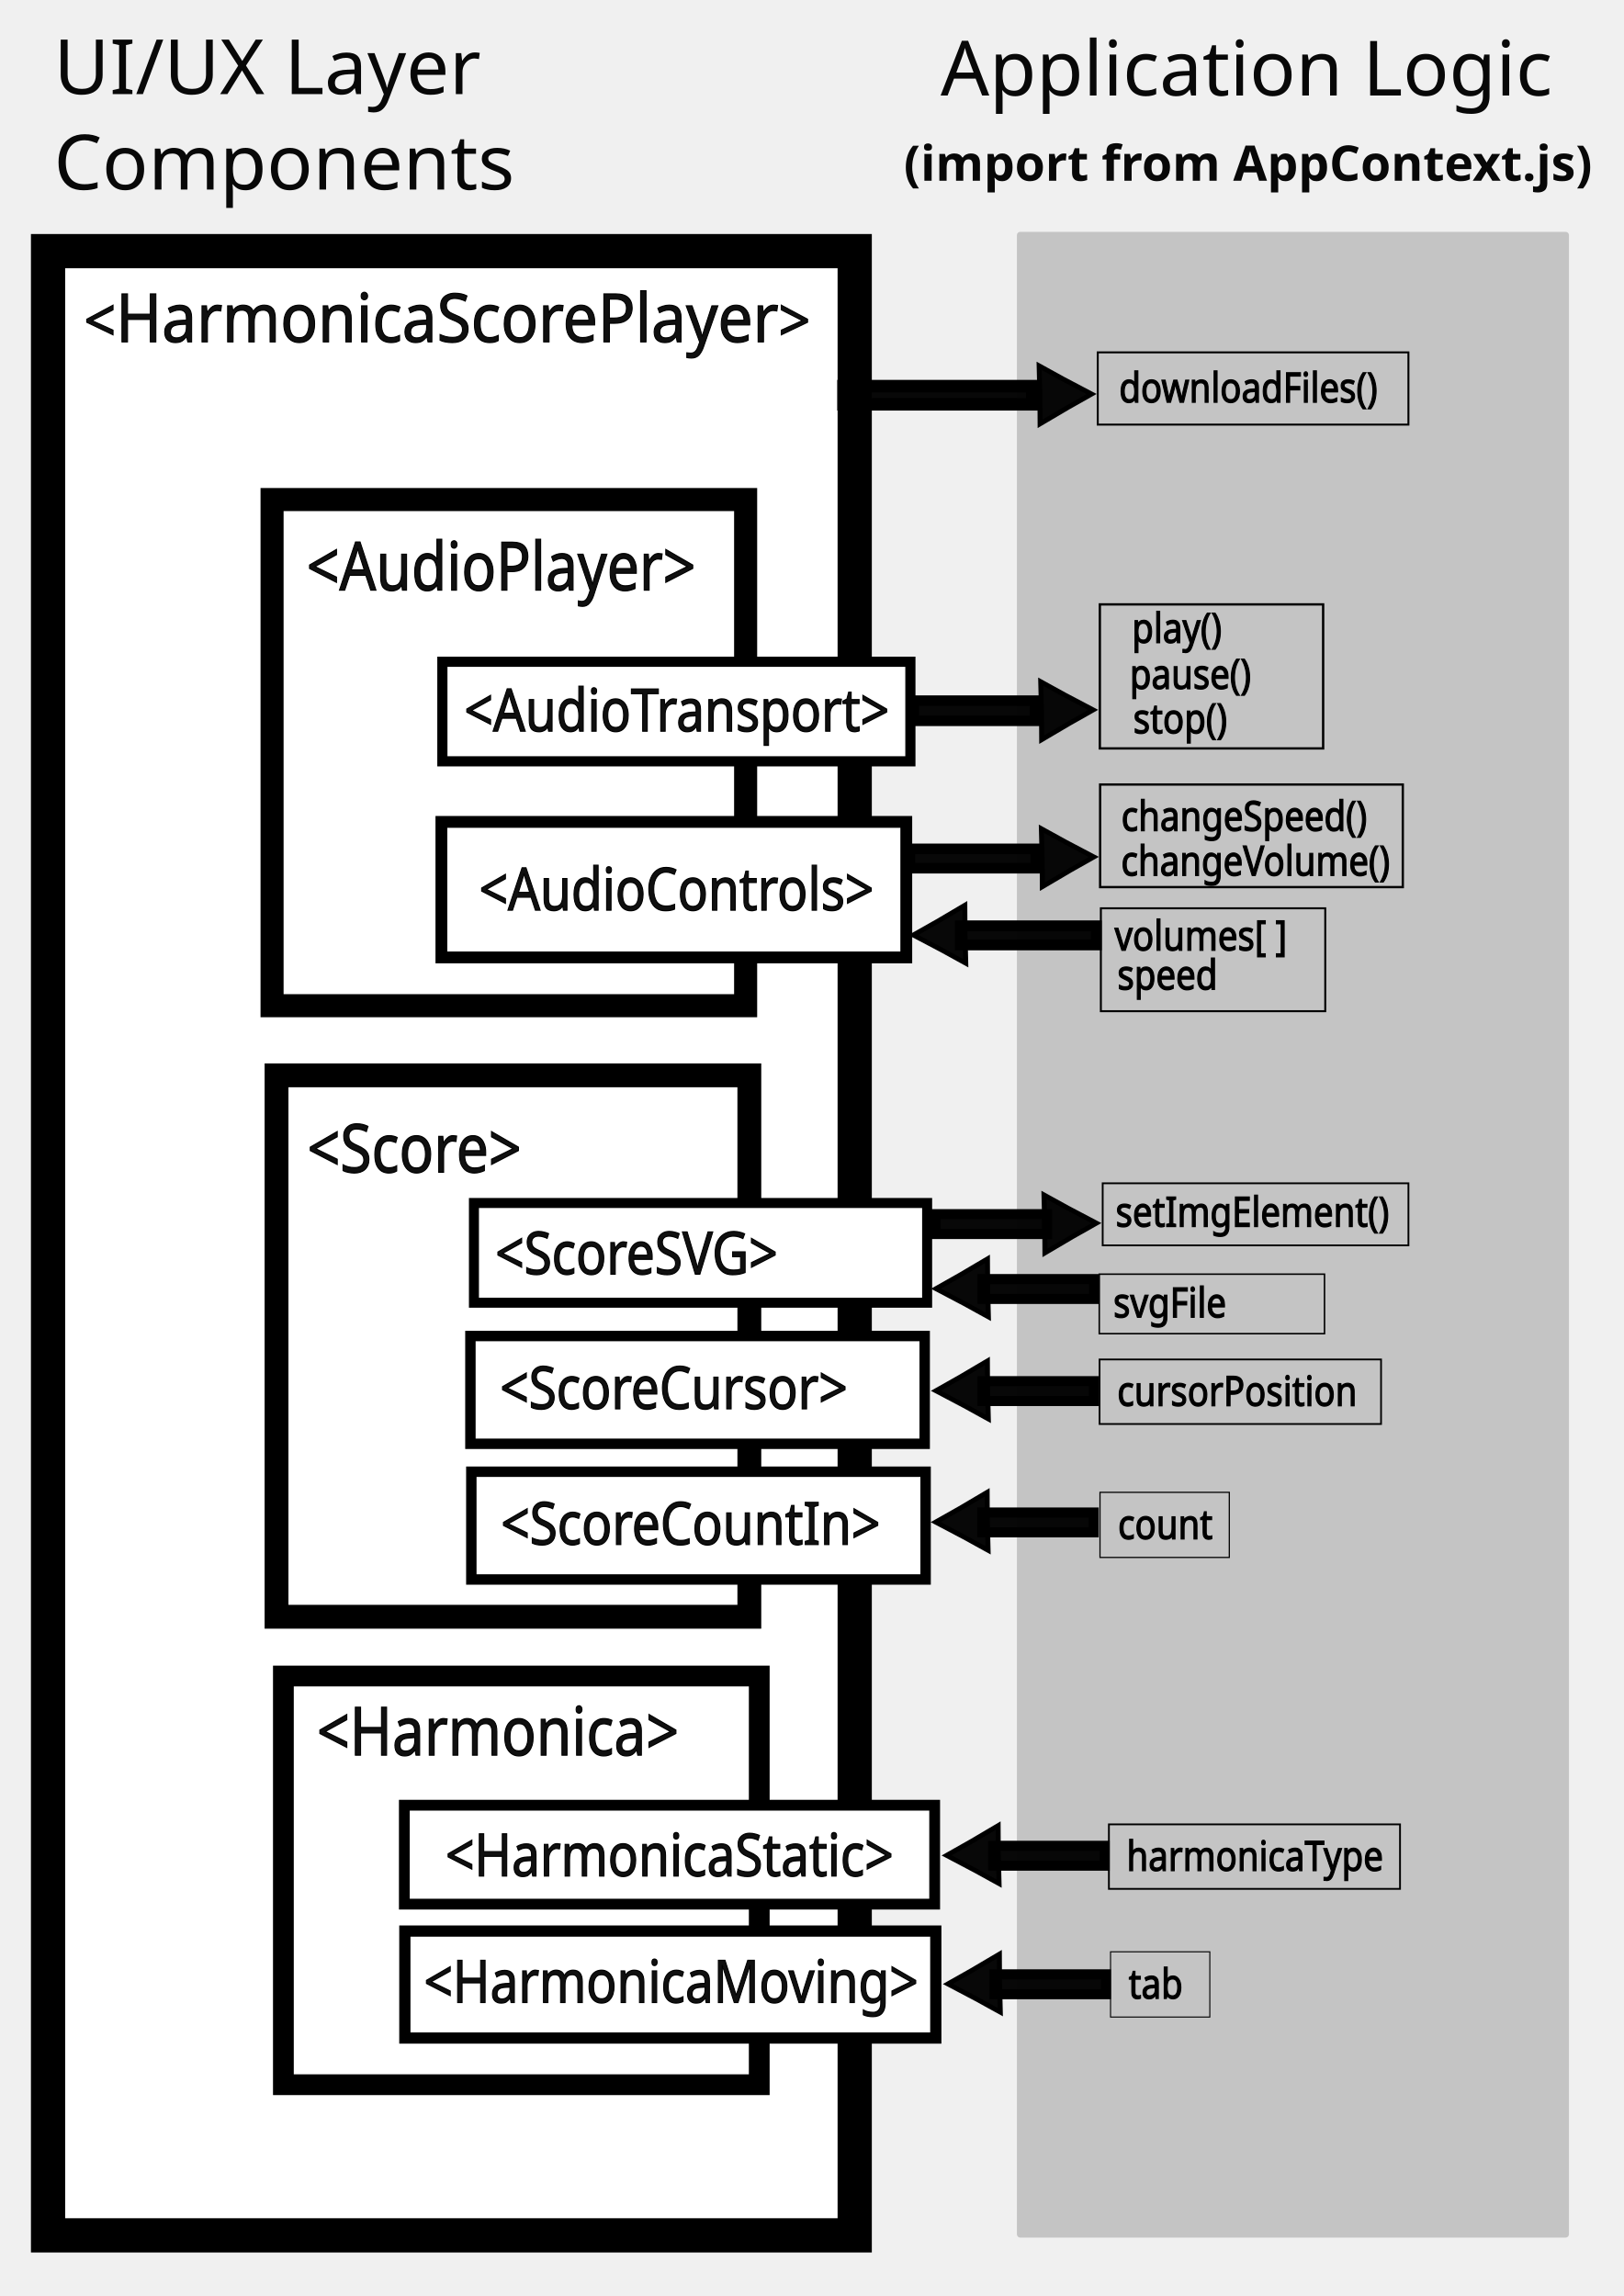
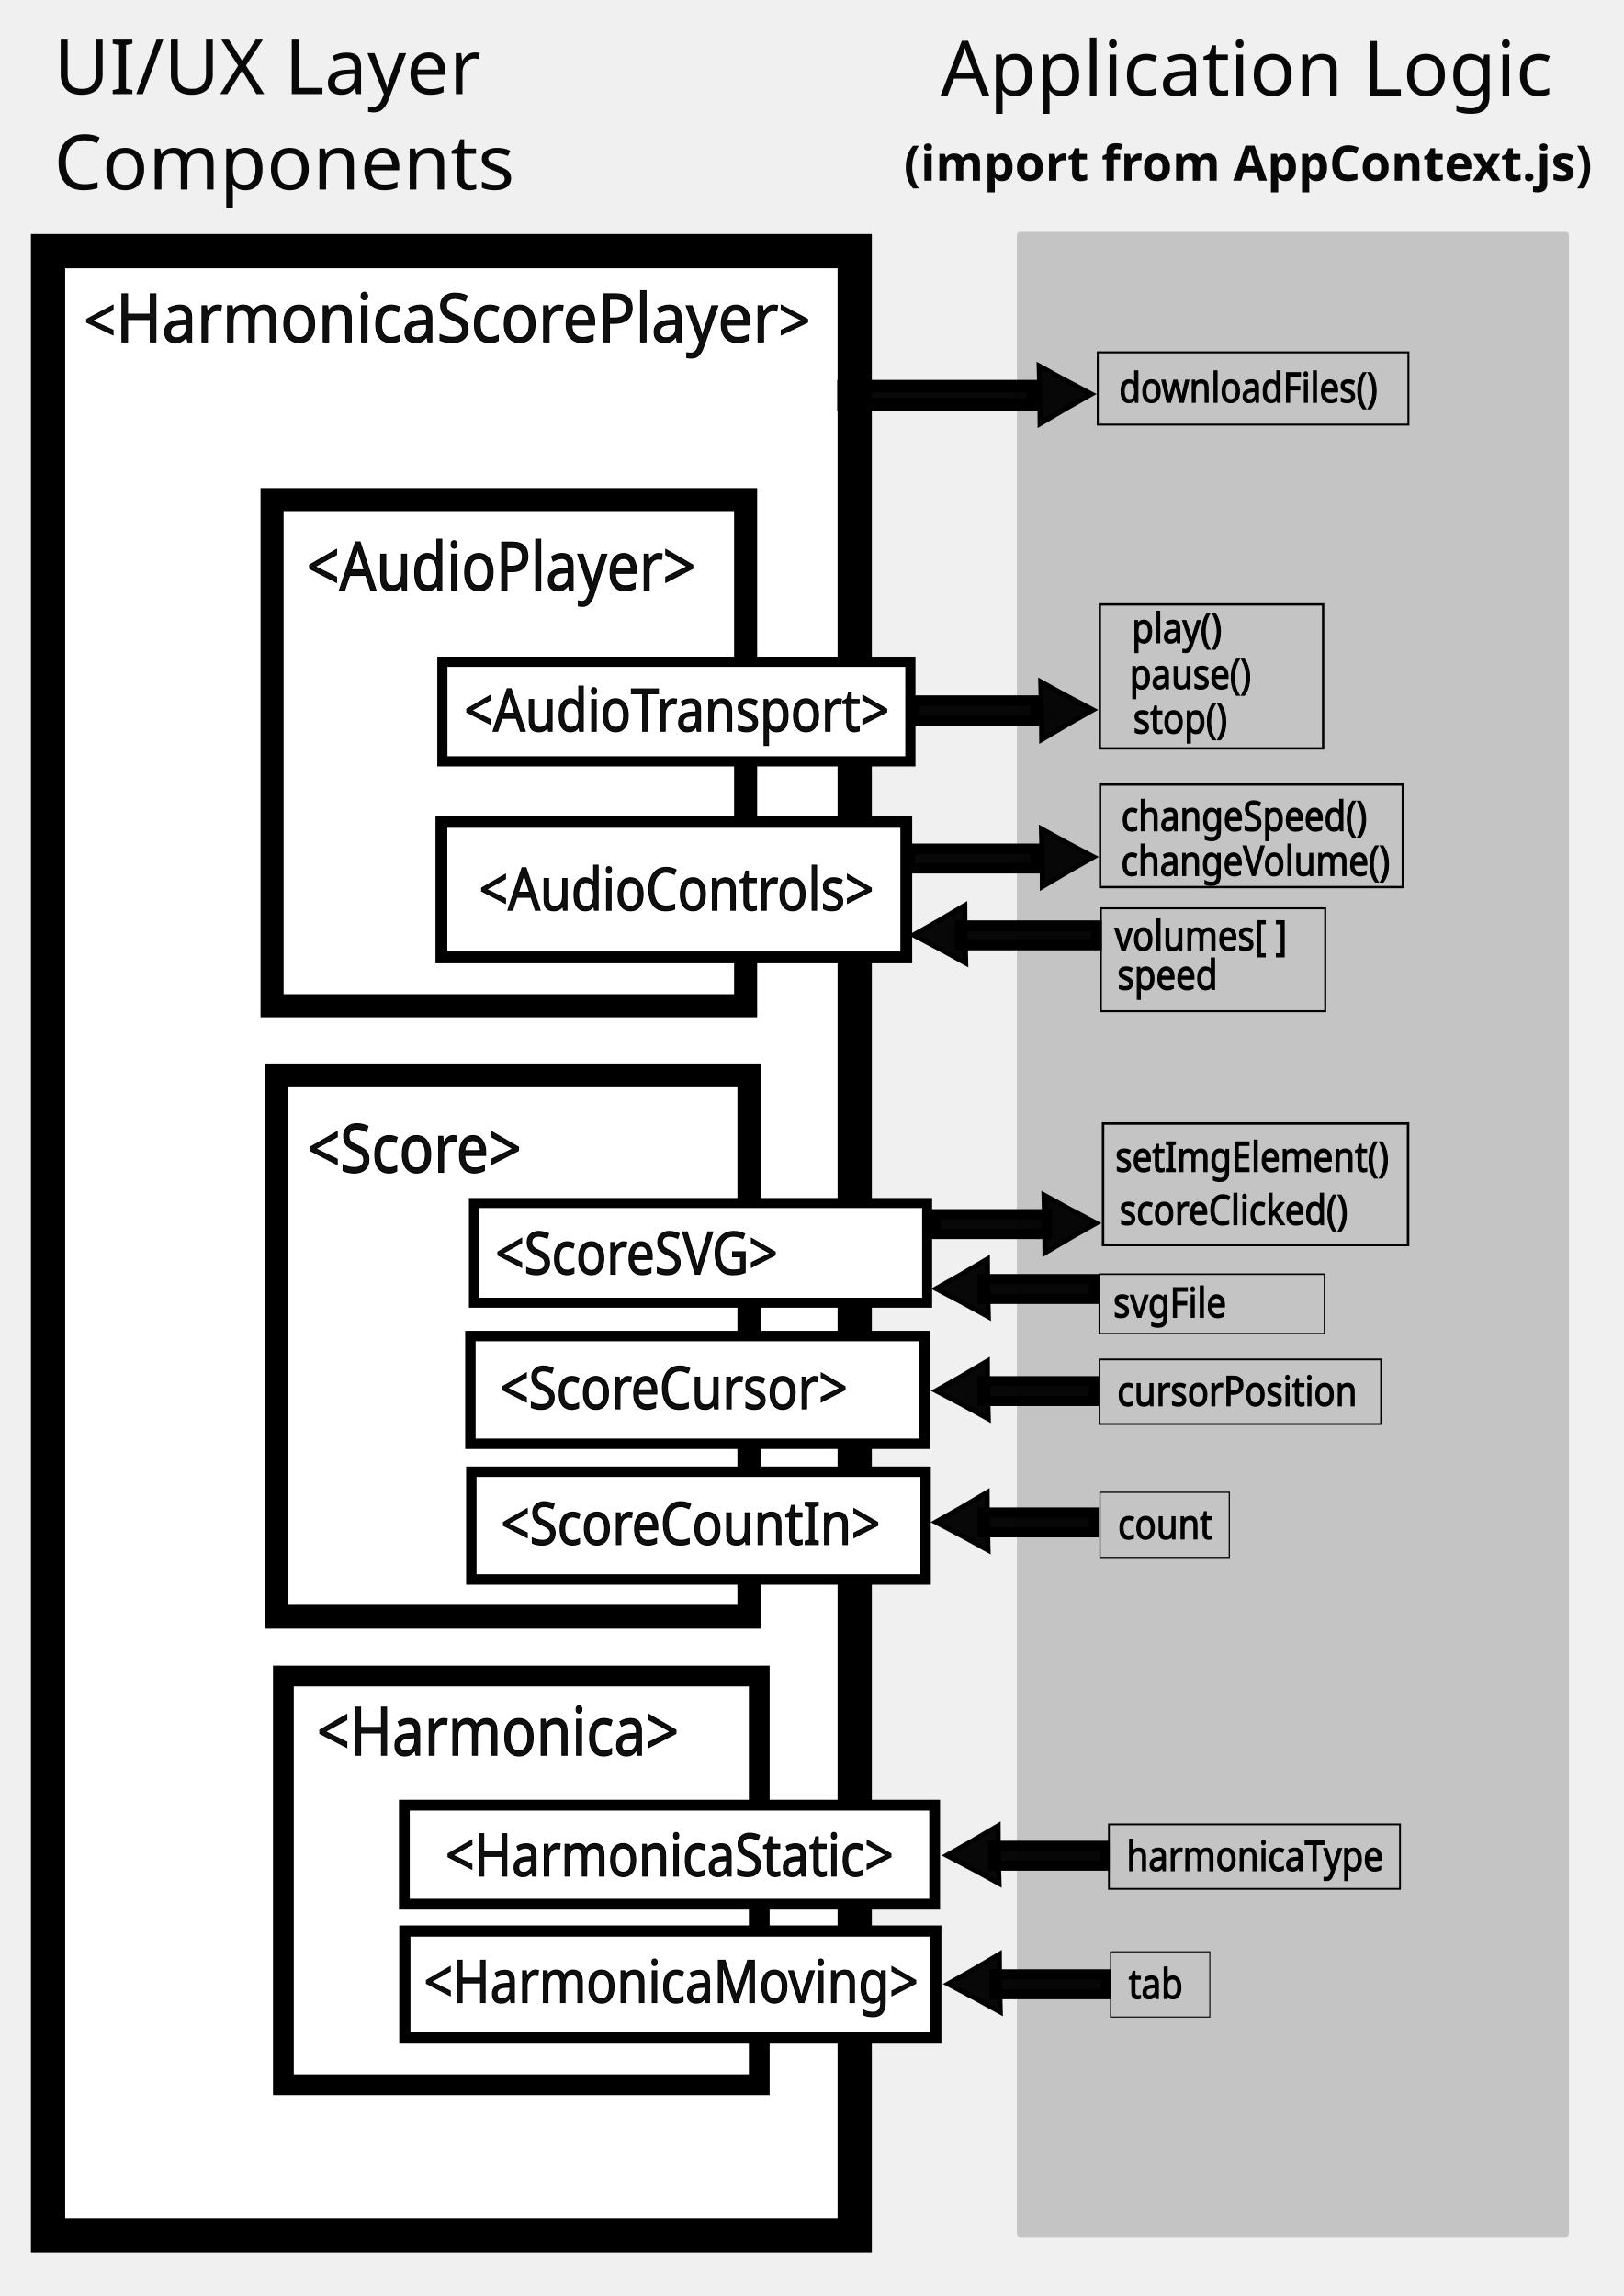
<svg xmlns="http://www.w3.org/2000/svg" width="210mm" height="297mm" viewBox="0 0 210 297" version="1.1" id="svg5">
  <defs id="defs2" />
  <g id="layer1">
    <rect style="fill:#ffffff;fill-opacity:1;stroke:#000000;stroke-width:4.428;stroke-dasharray:none;stroke-opacity:1" id="rect113" width="104.327" height="256.67" x="6.216" y="32.486" ry="0" />
    <rect style="fill:#ffffff;fill-opacity:1;stroke:#000000;stroke-width:2.983;stroke-dasharray:none;stroke-opacity:1" id="rect113-3" width="61.249" height="65.473" x="35.187" y="64.62" ry="0" />
    <rect style="fill:#ffffff;fill-opacity:1;stroke:#000000;stroke-width:3.083;stroke-dasharray:none;stroke-opacity:1" id="rect113-3-6" width="61.151" height="70.035" x="35.764" y="139.101" ry="0" />
    <rect style="fill:#ffffff;fill-opacity:1;stroke:#000000;stroke-width:1.315;stroke-dasharray:none;stroke-opacity:1" id="rect113-3-9-0" width="60.53" height="12.878" x="57.214" y="85.602" ry="0" />
    <rect style="fill:#ffffff;fill-opacity:1;stroke:#000000;stroke-width:1.529;stroke-dasharray:none;stroke-opacity:1" id="rect113-3-9-6" width="60.125" height="17.53" x="57.088" y="106.317" ry="0" />
    <text xml:space="preserve" style="font-style:normal;font-variant:normal;font-weight:normal;font-stretch:normal;font-size:5.644px;font-family:sans-serif;-inkscape-font-specification:'sans-serif, Normal';font-variant-ligatures:normal;font-variant-caps:normal;font-variant-numeric:normal;font-variant-east-asian:normal;white-space:pre;inline-size:77.221;display:inline;fill:#000000;fill-opacity:0.934;stroke:#000000;stroke-width:0.1;stroke-dasharray:none;stroke-dashoffset:0;stroke-opacity:1" x="19.081" y="25.696" id="text2890" transform="matrix(1.281739,0,0,1.390646,-13.60259,8.495883)">
-       <tspan x="19.081" y="25.696" id="tspan635">&lt;<tspan style="font-size:6.264px" id="tspan633">HarmonicaScorePlayer</tspan>&gt;</tspan>
+       <tspan x="19.081" y="25.696" id="tspan940">&lt;<tspan style="font-size:6.264px" id="tspan938">HarmonicaScorePlayer</tspan>&gt;</tspan>
    </text>
    <text xml:space="preserve" style="font-style:normal;font-variant:normal;font-weight:normal;font-stretch:normal;font-size:5.644px;font-family:sans-serif;-inkscape-font-specification:'sans-serif, Normal';font-variant-ligatures:normal;font-variant-caps:normal;font-variant-numeric:normal;font-variant-east-asian:normal;white-space:pre;inline-size:59.661;display:inline;fill:#000000;fill-opacity:0.934;stroke:#000000;stroke-width:0.1;stroke-dasharray:none;stroke-dashoffset:0;stroke-opacity:1" x="19.081" y="25.696" id="text2890-2" transform="matrix(1.313068,0,0,1.537918,14.60782,36.82126)">
-       <tspan x="19.081" y="25.696" id="tspan637">&lt;AudioPlayer&gt;</tspan>
+       <tspan x="19.081" y="25.696" id="tspan942">&lt;AudioPlayer&gt;</tspan>
    </text>
    <text xml:space="preserve" style="font-style:normal;font-variant:normal;font-weight:normal;font-stretch:normal;font-size:5.644px;font-family:sans-serif;-inkscape-font-specification:'sans-serif, Normal';font-variant-ligatures:normal;font-variant-caps:normal;font-variant-numeric:normal;font-variant-east-asian:normal;white-space:pre;inline-size:59.661;display:inline;fill:#000000;fill-opacity:0.934;stroke:#000000;stroke-width:0.1;stroke-dasharray:none;stroke-dashoffset:0;stroke-opacity:1" x="19.081" y="25.696" id="text2890-2-7" transform="matrix(1.313068,0,0,1.537918,14.70206,112.1212)">
-       <tspan x="19.081" y="25.696" id="tspan639">&lt;Score&gt;</tspan>
+       <tspan x="19.081" y="25.696" id="tspan944">&lt;Score&gt;</tspan>
    </text>
    <text xml:space="preserve" style="font-style:normal;font-variant:normal;font-weight:normal;font-stretch:normal;font-size:4.965px;font-family:sans-serif;-inkscape-font-specification:'sans-serif, Normal';font-variant-ligatures:normal;font-variant-caps:normal;font-variant-numeric:normal;font-variant-east-asian:normal;white-space:pre;inline-size:59.661;display:inline;fill:#000000;fill-opacity:0.934;stroke:#000000;stroke-width:0.1;stroke-dasharray:none;stroke-dashoffset:0;stroke-opacity:1" x="19.081" y="25.696" id="text2890-2-8" transform="matrix(1.313068,0,0,1.537918,34.98521,55.06672)">
-       <tspan x="19.081" y="25.696" id="tspan641">&lt;AudioTransport&gt;</tspan>
+       <tspan x="19.081" y="25.696" id="tspan946">&lt;AudioTransport&gt;</tspan>
    </text>
    <rect style="fill:#c0c0c0;fill-opacity:0.897;stroke:#000000;stroke-width:0.103;stroke-dasharray:none;stroke-dashoffset:0;stroke-opacity:0" id="rect3352" width="71.401" height="259.456" x="131.519" y="29.989" ry="0.428" />
    <text xml:space="preserve" style="font-style:normal;font-variant:normal;font-weight:normal;font-stretch:normal;font-size:3.476px;font-family:sans-serif;-inkscape-font-specification:'sans-serif, Normal';font-variant-ligatures:normal;font-variant-caps:normal;font-variant-numeric:normal;font-variant-east-asian:normal;white-space:pre;inline-size:59.661;display:inline;fill:#000000;fill-opacity:1;fill-rule:nonzero;stroke:#000000;stroke-width:0.1;stroke-dasharray:none;stroke-dashoffset:0;stroke-opacity:1" x="19.081" y="25.696" id="text2890-2-8-0-3" transform="matrix(1.313068,0,0,1.537918,119.6899,12.52085)">
-       <tspan x="19.081" y="25.696" id="tspan643">downloadFiles()</tspan>
+       <tspan x="19.081" y="25.696" id="tspan948">downloadFiles()</tspan>
    </text>
    <text xml:space="preserve" style="font-style:normal;font-variant:normal;font-weight:normal;font-stretch:normal;font-size:3.476px;font-family:sans-serif;-inkscape-font-specification:'sans-serif, Normal';font-variant-ligatures:normal;font-variant-caps:normal;font-variant-numeric:normal;font-variant-east-asian:normal;white-space:pre;inline-size:59.661;display:inline;fill:#000000;fill-opacity:1;fill-rule:nonzero;stroke:#000000;stroke-width:0.1;stroke-dasharray:none;stroke-dashoffset:0;stroke-opacity:1" x="19.081" y="25.696" id="text2890-2-8-0-3-15-5" transform="matrix(1.313068,0,0,1.537918,118.9414,130.8854)">
-       <tspan x="19.081" y="25.696" id="tspan645">svgFile</tspan>
+       <tspan x="19.081" y="25.696" id="tspan950">svgFile</tspan>
    </text>
-     <text xml:space="preserve" style="font-style:normal;font-variant:normal;font-weight:normal;font-stretch:normal;font-size:3.476px;font-family:sans-serif;-inkscape-font-specification:'sans-serif, Normal';font-variant-ligatures:normal;font-variant-caps:normal;font-variant-numeric:normal;font-variant-east-asian:normal;white-space:pre;inline-size:59.661;display:inline;fill:#000000;fill-opacity:1;fill-rule:nonzero;stroke:#000000;stroke-width:0.1;stroke-dasharray:none;stroke-dashoffset:0;stroke-opacity:1" x="19.081" y="25.696" id="text2890-2-8-0-3-15-5-7" transform="matrix(1.313068,0,0,1.537918,119.2421,119.1463)">
-       <tspan x="19.081" y="25.696" id="tspan647">setImgElement()</tspan>
+     <text xml:space="preserve" style="font-style:normal;font-variant:normal;font-weight:normal;font-stretch:normal;font-size:3.476px;font-family:sans-serif;-inkscape-font-specification:'sans-serif, Normal';font-variant-ligatures:normal;font-variant-caps:normal;font-variant-numeric:normal;font-variant-east-asian:normal;white-space:pre;inline-size:59.661;display:inline;fill:#000000;fill-opacity:1;fill-rule:nonzero;stroke:#000000;stroke-width:0.1;stroke-dasharray:none;stroke-dashoffset:0;stroke-opacity:1" x="19.081" y="25.696" id="text2890-2-8-0-3-15-5-7" transform="matrix(1.313068,0,0,1.537918,119.2031,112.0274)">
+       <tspan x="19.081" y="25.696" id="tspan952">setImgElement()</tspan>
+     </text>
+     <text xml:space="preserve" style="font-style:normal;font-variant:normal;font-weight:normal;font-stretch:normal;font-size:3.476px;font-family:sans-serif;-inkscape-font-specification:'sans-serif, Normal';font-variant-ligatures:normal;font-variant-caps:normal;font-variant-numeric:normal;font-variant-east-asian:normal;white-space:pre;inline-size:59.661;display:inline;fill:#000000;fill-opacity:1;fill-rule:nonzero;stroke:#000000;stroke-width:0.1;stroke-dasharray:none;stroke-dashoffset:0;stroke-opacity:1" x="19.081" y="25.696" id="text2890-2-8-0-3-15-5-7-2" transform="matrix(1.313068,0,0,1.537918,119.7515,118.9015)">
+       <tspan x="19.081" y="25.696" id="tspan954">scoreClicked()</tspan>
    </text>
    <text xml:space="preserve" style="font-style:normal;font-variant:normal;font-weight:normal;font-stretch:normal;font-size:3.476px;font-family:sans-serif;-inkscape-font-specification:'sans-serif, Normal';font-variant-ligatures:normal;font-variant-caps:normal;font-variant-numeric:normal;font-variant-east-asian:normal;white-space:pre;inline-size:59.661;display:inline;fill:#000000;fill-opacity:1;fill-rule:nonzero;stroke:#000000;stroke-width:0.1;stroke-dasharray:none;stroke-dashoffset:0;stroke-opacity:1" x="19.081" y="25.696" id="text2890-2-8-0-3-6" transform="matrix(1.313068,0,0,1.537918,121.3473,43.6233)">
-       <tspan x="19.081" y="25.696" id="tspan649">play()</tspan>
+       <tspan x="19.081" y="25.696" id="tspan956">play()</tspan>
    </text>
    <text xml:space="preserve" style="font-style:normal;font-variant:normal;font-weight:normal;font-stretch:normal;font-size:3.476px;font-family:sans-serif;-inkscape-font-specification:'sans-serif, Normal';font-variant-ligatures:normal;font-variant-caps:normal;font-variant-numeric:normal;font-variant-east-asian:normal;white-space:pre;inline-size:59.661;display:inline;fill:#000000;fill-opacity:1;fill-rule:nonzero;stroke:#000000;stroke-width:0.1;stroke-dasharray:none;stroke-dashoffset:0;stroke-opacity:1" x="19.081" y="25.696" id="text2890-2-8-0-3-63" transform="matrix(1.313068,0,0,1.537918,119.9737,67.94699)">
-       <tspan x="19.081" y="25.696" id="tspan651">changeSpeed()</tspan>
+       <tspan x="19.081" y="25.696" id="tspan958">changeSpeed()</tspan>
    </text>
    <text xml:space="preserve" style="font-style:normal;font-variant:normal;font-weight:normal;font-stretch:normal;font-size:3.476px;font-family:sans-serif;-inkscape-font-specification:'sans-serif, Normal';font-variant-ligatures:normal;font-variant-caps:normal;font-variant-numeric:normal;font-variant-east-asian:normal;white-space:pre;inline-size:59.661;display:inline;fill:#000000;fill-opacity:1;fill-rule:nonzero;stroke:#000000;stroke-width:0.1;stroke-dasharray:none;stroke-dashoffset:0;stroke-opacity:1" x="19.081" y="25.696" id="text2890-2-8-0-3-2" transform="matrix(1.313068,0,0,1.537918,119.9473,73.7339)">
-       <tspan x="19.081" y="25.696" id="tspan653">changeVolume()</tspan>
+       <tspan x="19.081" y="25.696" id="tspan960">changeVolume()</tspan>
    </text>
    <text xml:space="preserve" style="font-style:normal;font-variant:normal;font-weight:normal;font-stretch:normal;font-size:3.476px;font-family:sans-serif;-inkscape-font-specification:'sans-serif, Normal';font-variant-ligatures:normal;font-variant-caps:normal;font-variant-numeric:normal;font-variant-east-asian:normal;white-space:pre;inline-size:59.661;display:inline;fill:#000000;fill-opacity:1;fill-rule:nonzero;stroke:#000000;stroke-width:0.1;stroke-dasharray:none;stroke-dashoffset:0;stroke-opacity:1" x="19.081" y="25.696" id="text2890-2-8-0-3-2-0" transform="matrix(1.313068,0,0,1.537918,119.1139,83.41328)">
-       <tspan x="19.081" y="25.696" id="tspan655">volumes[ ]</tspan>
+       <tspan x="19.081" y="25.696" id="tspan962">volumes[ ]</tspan>
    </text>
    <text xml:space="preserve" style="font-style:normal;font-variant:normal;font-weight:normal;font-stretch:normal;font-size:3.476px;font-family:sans-serif;-inkscape-font-specification:'sans-serif, Normal';font-variant-ligatures:normal;font-variant-caps:normal;font-variant-numeric:normal;font-variant-east-asian:normal;white-space:pre;inline-size:59.661;display:inline;fill:#000000;fill-opacity:1;fill-rule:nonzero;stroke:#000000;stroke-width:0.1;stroke-dasharray:none;stroke-dashoffset:0;stroke-opacity:1" x="19.081" y="25.696" id="text2890-2-8-0-3-2-6" transform="matrix(1.313068,0,0,1.537918,119.4615,88.4759)">
-       <tspan x="19.081" y="25.696" id="tspan657">speed</tspan>
+       <tspan x="19.081" y="25.696" id="tspan964">speed</tspan>
    </text>
    <text xml:space="preserve" style="font-style:normal;font-variant:normal;font-weight:normal;font-stretch:normal;font-size:3.476px;font-family:sans-serif;-inkscape-font-specification:'sans-serif, Normal';font-variant-ligatures:normal;font-variant-caps:normal;font-variant-numeric:normal;font-variant-east-asian:normal;white-space:pre;inline-size:59.661;display:inline;fill:#000000;fill-opacity:1;fill-rule:nonzero;stroke:#000000;stroke-width:0.1;stroke-dasharray:none;stroke-dashoffset:0;stroke-opacity:1" x="19.081" y="25.696" id="text2890-2-8-0-3-1" transform="matrix(1.313068,0,0,1.537918,121.0596,49.57707)">
-       <tspan x="19.081" y="25.696" id="tspan659">pause()</tspan>
+       <tspan x="19.081" y="25.696" id="tspan966">pause()</tspan>
    </text>
    <text xml:space="preserve" style="font-style:normal;font-variant:normal;font-weight:normal;font-stretch:normal;font-size:3.476px;font-family:sans-serif;-inkscape-font-specification:'sans-serif, Normal';font-variant-ligatures:normal;font-variant-caps:normal;font-variant-numeric:normal;font-variant-east-asian:normal;white-space:pre;inline-size:59.661;display:inline;fill:#000000;fill-opacity:1;fill-rule:nonzero;stroke:#000000;stroke-width:0.1;stroke-dasharray:none;stroke-dashoffset:0;stroke-opacity:1" x="19.081" y="25.696" id="text2890-2-8-0-3-0" transform="matrix(1.313068,0,0,1.537918,121.5176,55.32764)">
-       <tspan x="19.081" y="25.696" id="tspan661">stop()</tspan>
+       <tspan x="19.081" y="25.696" id="tspan968">stop()</tspan>
    </text>
    <text xml:space="preserve" style="font-style:normal;font-variant:normal;font-weight:normal;font-stretch:normal;font-size:4.965px;font-family:sans-serif;-inkscape-font-specification:'sans-serif, Normal';font-variant-ligatures:normal;font-variant-caps:normal;font-variant-numeric:normal;font-variant-east-asian:normal;white-space:pre;inline-size:59.661;display:inline;fill:#000000;fill-opacity:0.934;stroke:#000000;stroke-width:0.1;stroke-dasharray:none;stroke-dashoffset:0;stroke-opacity:1" x="19.081" y="25.696" id="text2890-2-8-9" transform="matrix(1.313068,0,0,1.537918,36.90855,78.21941)">
-       <tspan x="19.081" y="25.696" id="tspan663">&lt;AudioControls&gt;</tspan>
+       <tspan x="19.081" y="25.696" id="tspan970">&lt;AudioControls&gt;</tspan>
    </text>
    <rect style="fill:#ffffff;fill-opacity:1;stroke:#000000;stroke-width:2.687;stroke-dasharray:none;stroke-opacity:1" id="rect113-3-1" width="61.545" height="52.865" x="36.652" y="216.803" ry="0" />
    <rect style="fill:#ffffff;fill-opacity:1;stroke:#000000;stroke-width:1.396;stroke-dasharray:none;stroke-opacity:1" id="rect113-3-9-0-9" width="68.589" height="12.797" x="52.295" y="233.514" ry="0" />
    <rect style="fill:#ffffff;fill-opacity:1;stroke:#000000;stroke-width:1.452;stroke-dasharray:none;stroke-opacity:1" id="rect113-3-9-6-4" width="68.669" height="13.837" x="52.361" y="249.794" ry="0" />
    <text xml:space="preserve" style="font-style:normal;font-variant:normal;font-weight:normal;font-stretch:normal;font-size:5.644px;font-family:sans-serif;-inkscape-font-specification:'sans-serif, Normal';font-variant-ligatures:normal;font-variant-caps:normal;font-variant-numeric:normal;font-variant-east-asian:normal;white-space:pre;inline-size:59.661;display:inline;fill:#000000;fill-opacity:0.934;stroke:#000000;stroke-width:0.1;stroke-dasharray:none;stroke-dashoffset:0;stroke-opacity:1" x="19.081" y="25.696" id="text2890-2-78" transform="matrix(1.313068,0,0,1.537918,15.94046,187.5233)">
-       <tspan x="19.081" y="25.696" id="tspan665">&lt;Harmonica&gt;</tspan>
+       <tspan x="19.081" y="25.696" id="tspan972">&lt;Harmonica&gt;</tspan>
    </text>
    <text xml:space="preserve" style="font-style:normal;font-variant:normal;font-weight:normal;font-stretch:normal;font-size:4.965px;font-family:sans-serif;-inkscape-font-specification:'sans-serif, Normal';font-variant-ligatures:normal;font-variant-caps:normal;font-variant-numeric:normal;font-variant-east-asian:normal;white-space:pre;inline-size:59.661;display:inline;fill:#000000;fill-opacity:0.934;stroke:#000000;stroke-width:0.1;stroke-dasharray:none;stroke-dashoffset:0;stroke-opacity:1" x="19.081" y="25.696" id="text2890-2-8-4" transform="matrix(1.313068,0,0,1.537918,32.56786,203.1525)">
-       <tspan x="19.081" y="25.696" id="tspan667">&lt;HarmonicaStatic&gt;</tspan>
+       <tspan x="19.081" y="25.696" id="tspan974">&lt;HarmonicaStatic&gt;</tspan>
    </text>
    <text xml:space="preserve" style="font-style:normal;font-variant:normal;font-weight:normal;font-stretch:normal;font-size:4.965px;font-family:sans-serif;-inkscape-font-specification:'sans-serif, Normal';font-variant-ligatures:normal;font-variant-caps:normal;font-variant-numeric:normal;font-variant-east-asian:normal;white-space:pre;inline-size:59.661;display:inline;fill:#000000;fill-opacity:0.934;stroke:#000000;stroke-width:0.1;stroke-dasharray:none;stroke-dashoffset:0;stroke-opacity:1" x="19.081" y="25.696" id="text2890-2-8-9-5" transform="matrix(1.313068,0,0,1.537918,29.76819,219.5199)">
-       <tspan x="19.081" y="25.696" id="tspan669">&lt;HarmonicaMoving&gt;</tspan>
+       <tspan x="19.081" y="25.696" id="tspan976">&lt;HarmonicaMoving&gt;</tspan>
    </text>
    <rect style="fill:#ffffff;fill-opacity:1;stroke:#000000;stroke-width:1.295;stroke-dasharray:none;stroke-opacity:1" id="rect113-3-9-0-3" width="58.614" height="12.898" x="61.296" y="155.614" ry="0" />
    <rect style="fill:#ffffff;fill-opacity:1;stroke:#000000;stroke-width:1.348;stroke-dasharray:none;stroke-opacity:1" id="rect113-3-9-6-6" width="58.753" height="13.941" x="60.84" y="172.821" ry="0" />
    <text xml:space="preserve" style="font-style:normal;font-variant:normal;font-weight:normal;font-stretch:normal;font-size:4.965px;font-family:sans-serif;-inkscape-font-specification:'sans-serif, Normal';font-variant-ligatures:normal;font-variant-caps:normal;font-variant-numeric:normal;font-variant-east-asian:normal;white-space:pre;inline-size:59.661;display:inline;fill:#000000;fill-opacity:0.934;stroke:#000000;stroke-width:0.1;stroke-dasharray:none;stroke-dashoffset:0;stroke-opacity:1" x="19.081" y="25.696" id="text2890-2-8-1" transform="matrix(1.313068,0,0,1.537918,39.00732,125.3045)">
-       <tspan x="19.081" y="25.696" id="tspan671">&lt;ScoreSVG&gt;</tspan>
+       <tspan x="19.081" y="25.696" id="tspan978">&lt;ScoreSVG&gt;</tspan>
    </text>
    <text xml:space="preserve" style="font-style:normal;font-variant:normal;font-weight:normal;font-stretch:normal;font-size:4.965px;font-family:sans-serif;-inkscape-font-specification:'sans-serif, Normal';font-variant-ligatures:normal;font-variant-caps:normal;font-variant-numeric:normal;font-variant-east-asian:normal;white-space:pre;inline-size:59.661;display:inline;fill:#000000;fill-opacity:0.934;stroke:#000000;stroke-width:0.1;stroke-dasharray:none;stroke-dashoffset:0;stroke-opacity:1" x="19.081" y="25.696" id="text2890-2-8-9-2" transform="matrix(1.313068,0,0,1.537918,39.60967,142.7214)">
-       <tspan x="19.081" y="25.696" id="tspan673">&lt;ScoreCursor&gt;</tspan>
+       <tspan x="19.081" y="25.696" id="tspan980">&lt;ScoreCursor&gt;</tspan>
    </text>
    <rect style="fill:#ffffff;fill-opacity:1;stroke:#000000;stroke-width:1.348;stroke-dasharray:none;stroke-opacity:1" id="rect113-3-9-6-6-9" width="58.753" height="13.941" x="60.959" y="190.375" ry="0" />
    <text xml:space="preserve" style="font-style:normal;font-variant:normal;font-weight:normal;font-stretch:normal;font-size:4.965px;font-family:sans-serif;-inkscape-font-specification:'sans-serif, Normal';font-variant-ligatures:normal;font-variant-caps:normal;font-variant-numeric:normal;font-variant-east-asian:normal;white-space:pre;inline-size:59.661;display:inline;fill:#000000;fill-opacity:0.934;stroke:#000000;stroke-width:0.1;stroke-dasharray:none;stroke-dashoffset:0;stroke-opacity:1" x="19.081" y="25.696" id="text2890-2-8-9-2-3" transform="matrix(1.313068,0,0,1.537918,39.7291,160.2754)">
-       <tspan x="19.081" y="25.696" id="tspan675">&lt;ScoreCountIn&gt;</tspan>
+       <tspan x="19.081" y="25.696" id="tspan982">&lt;ScoreCountIn&gt;</tspan>
    </text>
    <rect style="fill:#ffffff;fill-opacity:0;stroke:#000000;stroke-width:0.196;stroke-dasharray:none;stroke-opacity:1" id="rect113-3-9-0-5-6" width="29.13" height="7.697" x="142.173" y="164.82" ry="0" />
    <text xml:space="preserve" style="font-style:normal;font-variant:normal;font-weight:normal;font-stretch:normal;font-size:3.476px;font-family:sans-serif;-inkscape-font-specification:'sans-serif, Normal';font-variant-ligatures:normal;font-variant-caps:normal;font-variant-numeric:normal;font-variant-east-asian:normal;white-space:pre;inline-size:59.661;display:inline;fill:#000000;fill-opacity:1;fill-rule:nonzero;stroke:#000000;stroke-width:0.1;stroke-dasharray:none;stroke-dashoffset:0;stroke-opacity:1" x="19.081" y="25.696" id="text2890-2-8-0-3-15-5-9" transform="matrix(1.313068,0,0,1.537918,119.4494,142.3268)">
-       <tspan x="19.081" y="25.696" id="tspan677">cursorPosition</tspan>
+       <tspan x="19.081" y="25.696" id="tspan984">cursorPosition</tspan>
    </text>
    <rect style="fill:#ffffff;fill-opacity:0;stroke:#000000;stroke-width:0.228;stroke-dasharray:none;stroke-opacity:1" id="rect113-3-9-0-5-6-3" width="36.407" height="8.349" x="142.21" y="175.853" ry="0" />
-     <rect style="fill:#ffffff;fill-opacity:0;stroke:#000000;stroke-width:0.233;stroke-dasharray:none;stroke-opacity:1" id="rect113-3-9-0-5-6-3-4" width="39.544" height="8.03" x="142.615" y="153.065" ry="0" />
+     <rect style="fill:#ffffff;fill-opacity:0;stroke:#000000;stroke-width:0.325;stroke-dasharray:none;stroke-opacity:1" id="rect113-3-9-0-5-6-3-4" width="39.451" height="15.717" x="142.661" y="145.332" ry="0" />
    <text xml:space="preserve" style="font-style:normal;font-variant:normal;font-weight:normal;font-stretch:normal;font-size:3.476px;font-family:sans-serif;-inkscape-font-specification:'sans-serif, Normal';font-variant-ligatures:normal;font-variant-caps:normal;font-variant-numeric:normal;font-variant-east-asian:normal;white-space:pre;inline-size:59.661;display:inline;fill:#000000;fill-opacity:1;fill-rule:nonzero;stroke:#000000;stroke-width:0.1;stroke-dasharray:none;stroke-dashoffset:0;stroke-opacity:1" x="19.081" y="25.696" id="text2890-2-8-0-3-15-5-9-2" transform="matrix(1.313068,0,0,1.537918,120.6565,202.4632)">
-       <tspan x="19.081" y="25.696" id="tspan679">harmonicaType</tspan>
+       <tspan x="19.081" y="25.696" id="tspan986">harmonicaType</tspan>
    </text>
    <rect style="fill:#ffffff;fill-opacity:0;stroke:#000000;stroke-width:0.232;stroke-dasharray:none;stroke-opacity:1" id="rect113-3-9-0-5-6-3-54" width="37.651" height="8.345" x="143.419" y="235.991" ry="0" />
    <text xml:space="preserve" style="font-style:normal;font-variant:normal;font-weight:normal;font-stretch:normal;font-size:3.476px;font-family:sans-serif;-inkscape-font-specification:'sans-serif, Normal';font-variant-ligatures:normal;font-variant-caps:normal;font-variant-numeric:normal;font-variant-east-asian:normal;white-space:pre;inline-size:59.661;display:inline;fill:#000000;fill-opacity:1;fill-rule:nonzero;stroke:#000000;stroke-width:0.1;stroke-dasharray:none;stroke-dashoffset:0;stroke-opacity:1" x="19.081" y="25.696" id="text2890-2-8-0-3-15-5-9-2-7" transform="matrix(1.313068,0,0,1.537918,120.9155,218.9956)">
-       <tspan x="19.081" y="25.696" id="tspan681">tab</tspan>
+       <tspan x="19.081" y="25.696" id="tspan988">tab</tspan>
    </text>
    <rect style="fill:#ffffff;fill-opacity:0;stroke:#000000;stroke-width:0.136;stroke-dasharray:none;stroke-opacity:1" id="rect113-3-9-0-5-6-3-54-4" width="12.839" height="8.441" x="143.631" y="252.476" ry="0" />
    <text xml:space="preserve" style="font-style:normal;font-variant:normal;font-weight:normal;font-stretch:normal;font-size:3.476px;font-family:sans-serif;-inkscape-font-specification:'sans-serif, Normal';font-variant-ligatures:normal;font-variant-caps:normal;font-variant-numeric:normal;font-variant-east-asian:normal;white-space:pre;inline-size:59.661;display:inline;fill:#000000;fill-opacity:1;fill-rule:nonzero;stroke:#000000;stroke-width:0.1;stroke-dasharray:none;stroke-dashoffset:0;stroke-opacity:1" x="19.081" y="25.696" id="text2890-2-8-0-3-15-5-9-4" transform="matrix(1.313068,0,0,1.537918,119.5423,159.5512)">
-       <tspan x="19.081" y="25.696" id="tspan683">count</tspan>
+       <tspan x="19.081" y="25.696" id="tspan990">count</tspan>
    </text>
    <rect style="fill:#ffffff;fill-opacity:0;stroke:#000000;stroke-width:0.155;stroke-dasharray:none;stroke-opacity:1" id="rect113-3-9-0-5-6-3-5" width="16.724" height="8.422" x="142.267" y="193.041" ry="0" />
    <rect style="fill:#ffffff;fill-opacity:0;stroke:#000000;stroke-width:0.253;stroke-dasharray:none;stroke-opacity:1" id="rect113-3-9-0-5-4" width="40.181" height="9.345" x="141.976" y="45.58" ry="0" />
    <rect style="fill:#ffffff;fill-opacity:0;stroke:#000000;stroke-width:0.303;stroke-dasharray:none;stroke-opacity:1" id="rect113-3-9-0-5-7" width="28.88" height="18.63" x="142.247" y="78.181" ry="0" />
    <rect style="fill:#ffffff;fill-opacity:0;stroke:#000000;stroke-width:0.298;stroke-dasharray:none;stroke-opacity:1" id="rect113-3-9-0-5-7-6" width="39.147" height="13.27" x="142.284" y="101.482" ry="0" />
    <rect style="fill:#ffffff;fill-opacity:0;stroke:#000000;stroke-width:0.257;stroke-dasharray:none;stroke-opacity:1" id="rect113-3-9-0-5-7-6-3" width="29.021" height="13.311" x="142.379" y="117.493" ry="0" />
    <text xml:space="preserve" style="font-style:normal;font-variant:normal;font-weight:normal;font-stretch:normal;font-size:4.939px;font-family:sans-serif;-inkscape-font-specification:'sans-serif, Normal';font-variant-ligatures:normal;font-variant-caps:normal;font-variant-numeric:normal;font-variant-east-asian:normal;fill:#ffffff;fill-opacity:0;fill-rule:nonzero;stroke:#000000;stroke-width:0.299;stroke-dasharray:none;stroke-dashoffset:0;stroke-opacity:1" x="152.837" y="100.791" id="text4291">
      <tspan id="tspan4289" style="stroke-width:0.299" x="152.837" y="100.791" />
    </text>
    <path style="fill:#010101;fill-opacity:0.963;fill-rule:nonzero;stroke:#000000;stroke-width:1.299;stroke-dasharray:none;stroke-dashoffset:0;stroke-opacity:1" id="path4871" d="m 111.241,-9.927 -0.039,-7.234 -0.206,-8.438 6.285,3.583 7.41,4.041 -6.245,3.651 z" transform="matrix(0.4949657,0,0,0.4782356,79.45904,59.56803)" />
    <rect style="fill:#010101;fill-opacity:0.963;fill-rule:nonzero;stroke:#000000;stroke-width:1.619;stroke-dasharray:none;stroke-dashoffset:0;stroke-opacity:1" id="rect4925" width="24.413" height="2.351" x="109.095" y="49.949" />
    <path style="fill:#010101;fill-opacity:0.963;fill-rule:nonzero;stroke:#000000;stroke-width:1.299;stroke-dasharray:none;stroke-dashoffset:0;stroke-opacity:1" id="path4871-3" d="m 111.241,-9.927 -0.039,-7.234 -0.206,-8.438 6.285,3.583 7.41,4.041 -6.245,3.651 z" transform="matrix(0.4949657,0,0,0.4782356,79.6638,100.427)" />
    <rect style="fill:#010101;fill-opacity:0.963;fill-rule:nonzero;stroke:#000000;stroke-width:1.367;stroke-dasharray:none;stroke-dashoffset:0;stroke-opacity:1" id="rect4925-1" width="15.709" height="2.603" x="118.169" y="90.635" />
    <path style="fill:#010101;fill-opacity:0.963;fill-rule:nonzero;stroke:#000000;stroke-width:1.299;stroke-dasharray:none;stroke-dashoffset:0;stroke-opacity:1" id="path4871-6" d="m 111.241,-9.927 -0.039,-7.234 -0.206,-8.438 6.285,3.583 7.41,4.041 -6.245,3.651 z" transform="matrix(0.4949657,0,0,0.4782356,79.74852,119.4459)" />
    <path style="fill:#010101;fill-opacity:0.963;fill-rule:nonzero;stroke:#000000;stroke-width:1.299;stroke-dasharray:none;stroke-dashoffset:0;stroke-opacity:1" id="path4871-6-2" d="m 111.241,-9.927 -0.039,-7.234 -0.206,-8.438 6.285,3.583 7.41,4.041 -6.245,3.651 z" transform="matrix(-0.4949657,0,0,-0.4782356,179.844,112.3547)" />
    <rect style="fill:#010101;fill-opacity:0.963;fill-rule:nonzero;stroke:#000000;stroke-width:1.365;stroke-dasharray:none;stroke-dashoffset:0;stroke-opacity:1" id="rect4925-8" width="16.276" height="2.505" x="117.691" y="109.803" />
    <path style="fill:#010101;fill-opacity:0.963;fill-rule:nonzero;stroke:#000000;stroke-width:1.299;stroke-dasharray:none;stroke-dashoffset:0;stroke-opacity:1" id="path4871-6-9" d="m 111.241,-9.927 -0.039,-7.234 -0.206,-8.438 6.285,3.583 7.41,4.041 -6.245,3.651 z" transform="matrix(0.4949657,0,0,0.4782356,80.084,166.8154)" />
    <rect style="fill:#010101;fill-opacity:0.963;fill-rule:nonzero;stroke:#000000;stroke-width:1.301;stroke-dasharray:none;stroke-dashoffset:0;stroke-opacity:1" id="rect4925-8-5" width="14.414" height="2.569" x="121.01" y="157.058" />
    <rect style="fill:#010101;fill-opacity:0.963;fill-rule:nonzero;stroke:#000000;stroke-width:1.407;stroke-dasharray:none;stroke-dashoffset:0;stroke-opacity:1" id="rect4925-8-6" width="17.589" height="2.463" x="124.202" y="119.764" />
    <path style="fill:#010101;fill-opacity:0.963;fill-rule:nonzero;stroke:#000000;stroke-width:1.299;stroke-dasharray:none;stroke-dashoffset:0;stroke-opacity:1" id="path4871-6-2-6" d="m 111.241,-9.927 -0.039,-7.234 -0.206,-8.438 6.285,3.583 7.41,4.041 -6.245,3.651 z" transform="matrix(-0.4949657,0,0,-0.4782356,182.7705,158.0995)" />
    <rect style="fill:#010101;fill-opacity:0.963;fill-rule:nonzero;stroke:#000000;stroke-width:1.301;stroke-dasharray:none;stroke-dashoffset:0;stroke-opacity:1" id="rect4925-8-6-4" width="14.414" height="2.569" x="127.076" y="165.455" />
    <path style="fill:#010101;fill-opacity:0.963;fill-rule:nonzero;stroke:#000000;stroke-width:1.299;stroke-dasharray:none;stroke-dashoffset:0;stroke-opacity:1" id="path4871-6-2-6-0" d="m 111.241,-9.927 -0.039,-7.234 -0.206,-8.438 6.285,3.583 7.41,4.041 -6.245,3.651 z" transform="matrix(-0.4949657,0,0,-0.4782356,182.7626,171.3045)" />
    <rect style="fill:#010101;fill-opacity:0.963;fill-rule:nonzero;stroke:#000000;stroke-width:1.301;stroke-dasharray:none;stroke-dashoffset:0;stroke-opacity:1" id="rect4925-8-6-4-4" width="14.414" height="2.569" x="127.068" y="178.66" />
    <path style="fill:#010101;fill-opacity:0.963;fill-rule:nonzero;stroke:#000000;stroke-width:1.299;stroke-dasharray:none;stroke-dashoffset:0;stroke-opacity:1" id="path4871-6-2-6-0-8" d="m 111.241,-9.927 -0.039,-7.234 -0.206,-8.438 6.285,3.583 7.41,4.041 -6.245,3.651 z" transform="matrix(-0.4949657,0,0,-0.4782356,182.7309,188.294)" />
    <rect style="fill:#010101;fill-opacity:0.963;fill-rule:nonzero;stroke:#000000;stroke-width:1.301;stroke-dasharray:none;stroke-dashoffset:0;stroke-opacity:1" id="rect4925-8-6-4-4-7" width="14.414" height="2.569" x="127.036" y="195.65" />
    <path style="fill:#010101;fill-opacity:0.963;fill-rule:nonzero;stroke:#000000;stroke-width:1.299;stroke-dasharray:none;stroke-dashoffset:0;stroke-opacity:1" id="path4871-6-2-6-0-1" d="m 111.241,-9.927 -0.039,-7.234 -0.206,-8.438 6.285,3.583 7.41,4.041 -6.245,3.651 z" transform="matrix(-0.4949657,0,0,-0.4782356,184.1516,231.4094)" />
    <rect style="fill:#010101;fill-opacity:0.963;fill-rule:nonzero;stroke:#000000;stroke-width:1.301;stroke-dasharray:none;stroke-dashoffset:0;stroke-opacity:1" id="rect4925-8-6-4-4-72" width="14.414" height="2.569" x="128.457" y="238.765" />
    <path style="fill:#010101;fill-opacity:0.963;fill-rule:nonzero;stroke:#000000;stroke-width:1.299;stroke-dasharray:none;stroke-dashoffset:0;stroke-opacity:1" id="path4871-6-2-6-0-7" d="m 111.241,-9.927 -0.039,-7.234 -0.206,-8.438 6.285,3.583 7.41,4.041 -6.245,3.651 z" transform="matrix(-0.4949657,0,0,-0.4782356,184.3125,248.0363)" />
    <rect style="fill:#010101;fill-opacity:0.963;fill-rule:nonzero;stroke:#000000;stroke-width:1.301;stroke-dasharray:none;stroke-dashoffset:0;stroke-opacity:1" id="rect4925-8-6-4-4-2" width="14.414" height="2.569" x="128.618" y="255.392" />
    <text xml:space="preserve" style="font-style:normal;font-variant:normal;font-weight:normal;font-stretch:normal;font-size:9.878px;font-family:sans-serif;-inkscape-font-specification:'sans-serif, Normal';font-variant-ligatures:normal;font-variant-caps:normal;font-variant-numeric:normal;font-variant-east-asian:normal;white-space:pre;inline-size:112.662;display:inline;fill:#010101;fill-opacity:0.963;fill-rule:nonzero;stroke:#000000;stroke-width:1.299;stroke-dasharray:none;stroke-dashoffset:0;stroke-opacity:0" x="12.81" y="8.761" id="text7406" transform="translate(-5.846089,3.409392)">
-       <tspan x="12.81" y="8.761" id="tspan685">UI/UX Layer
+       <tspan x="12.81" y="8.761" id="tspan992">UI/UX Layer
</tspan>
-       <tspan x="12.81" y="21.109" id="tspan687">Components 
+       <tspan x="12.81" y="21.109" id="tspan994">Components 
</tspan>
    </text>
    <text xml:space="preserve" style="font-style:normal;font-variant:normal;font-weight:normal;font-stretch:normal;font-size:9.878px;font-family:sans-serif;-inkscape-font-specification:'sans-serif, Normal';font-variant-ligatures:normal;font-variant-caps:normal;font-variant-numeric:normal;font-variant-east-asian:normal;white-space:pre;inline-size:112.662;display:inline;fill:#010101;fill-opacity:0.963;fill-rule:nonzero;stroke:#000000;stroke-width:1.299;stroke-dasharray:none;stroke-dashoffset:0;stroke-opacity:0" x="12.81" y="8.761" id="text7406-6" transform="translate(108.8429,3.59487)">
-       <tspan x="12.81" y="8.761" id="tspan689">Application Logic 
+       <tspan x="12.81" y="8.761" id="tspan996">Application Logic 
</tspan>
    </text>
    <text xml:space="preserve" style="font-style:normal;font-variant:normal;font-weight:bold;font-stretch:normal;font-size:6.35px;font-family:sans-serif;-inkscape-font-specification:'sans-serif, Bold';font-variant-ligatures:normal;font-variant-caps:normal;font-variant-numeric:normal;font-variant-east-asian:normal;fill:#010101;fill-opacity:0.963;fill-rule:nonzero;stroke:#000000;stroke-width:1.299;stroke-dasharray:none;stroke-dashoffset:0;stroke-opacity:0" x="116.901" y="23.377" id="text7798">
      <tspan id="tspan7796" style="font-style:normal;font-variant:normal;font-weight:bold;font-stretch:normal;font-size:6.35px;font-family:sans-serif;-inkscape-font-specification:'sans-serif, Bold';font-variant-ligatures:normal;font-variant-caps:normal;font-variant-numeric:normal;font-variant-east-asian:normal;stroke-width:1.299" x="116.901" y="23.377">(import from AppContext.js)</tspan>
    </text>
  </g>
</svg>
